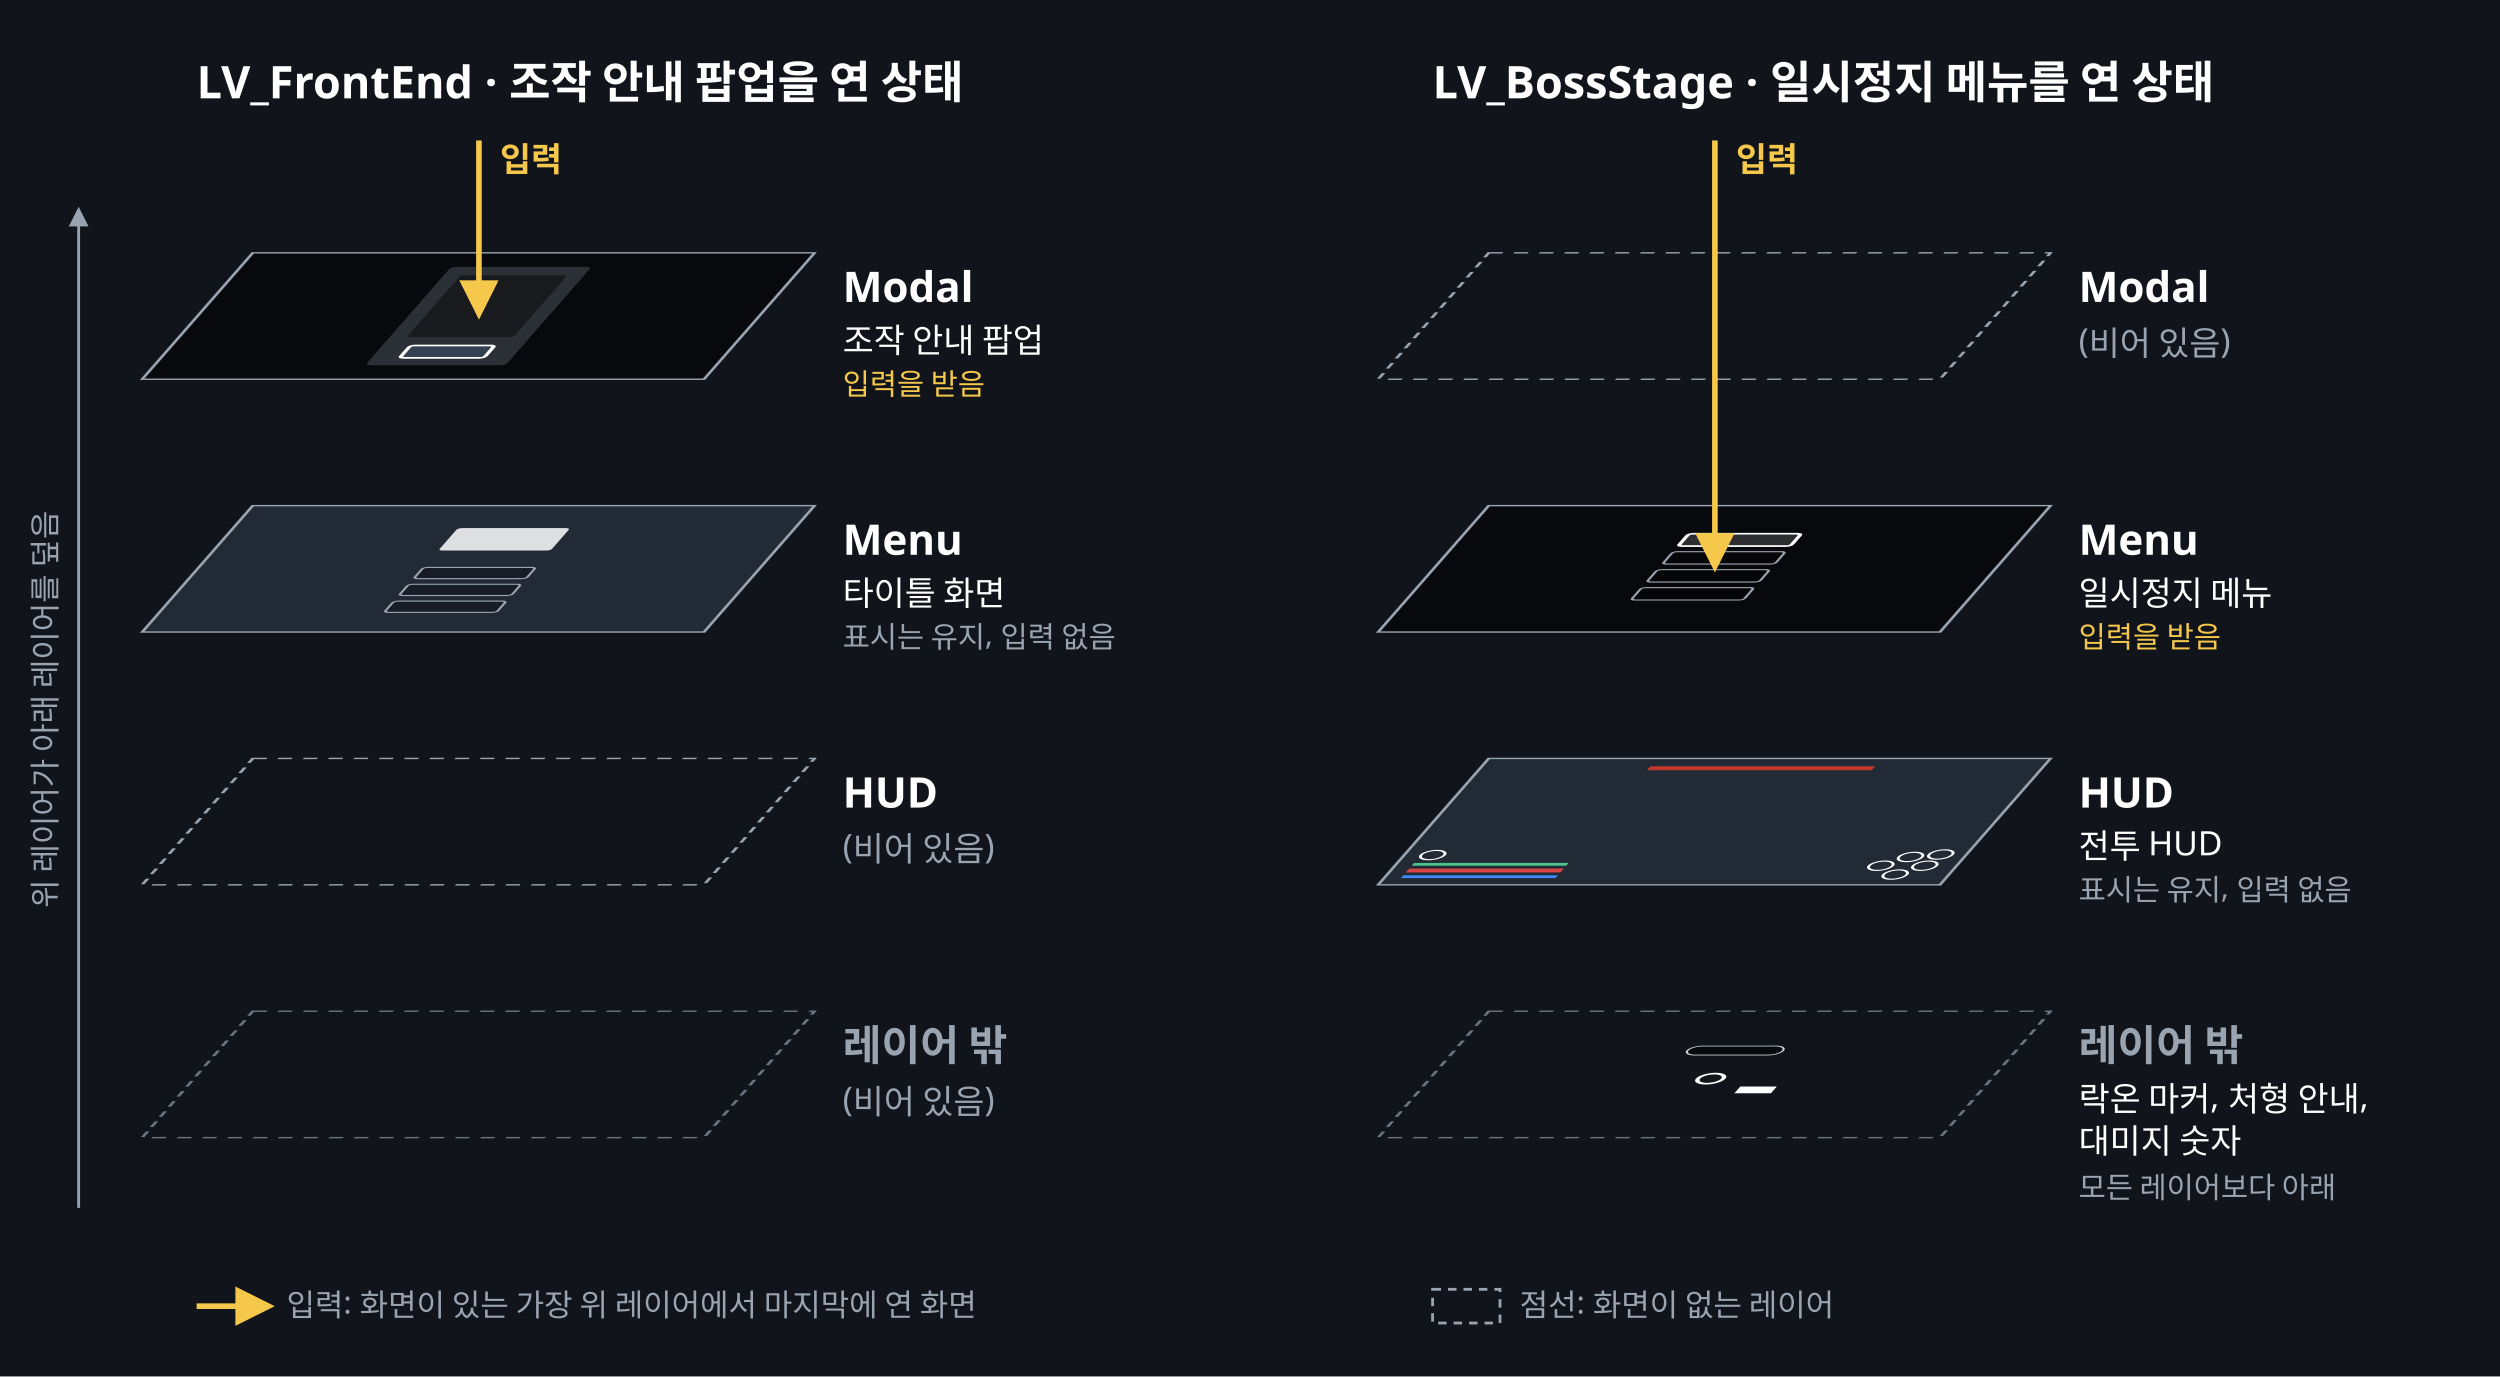
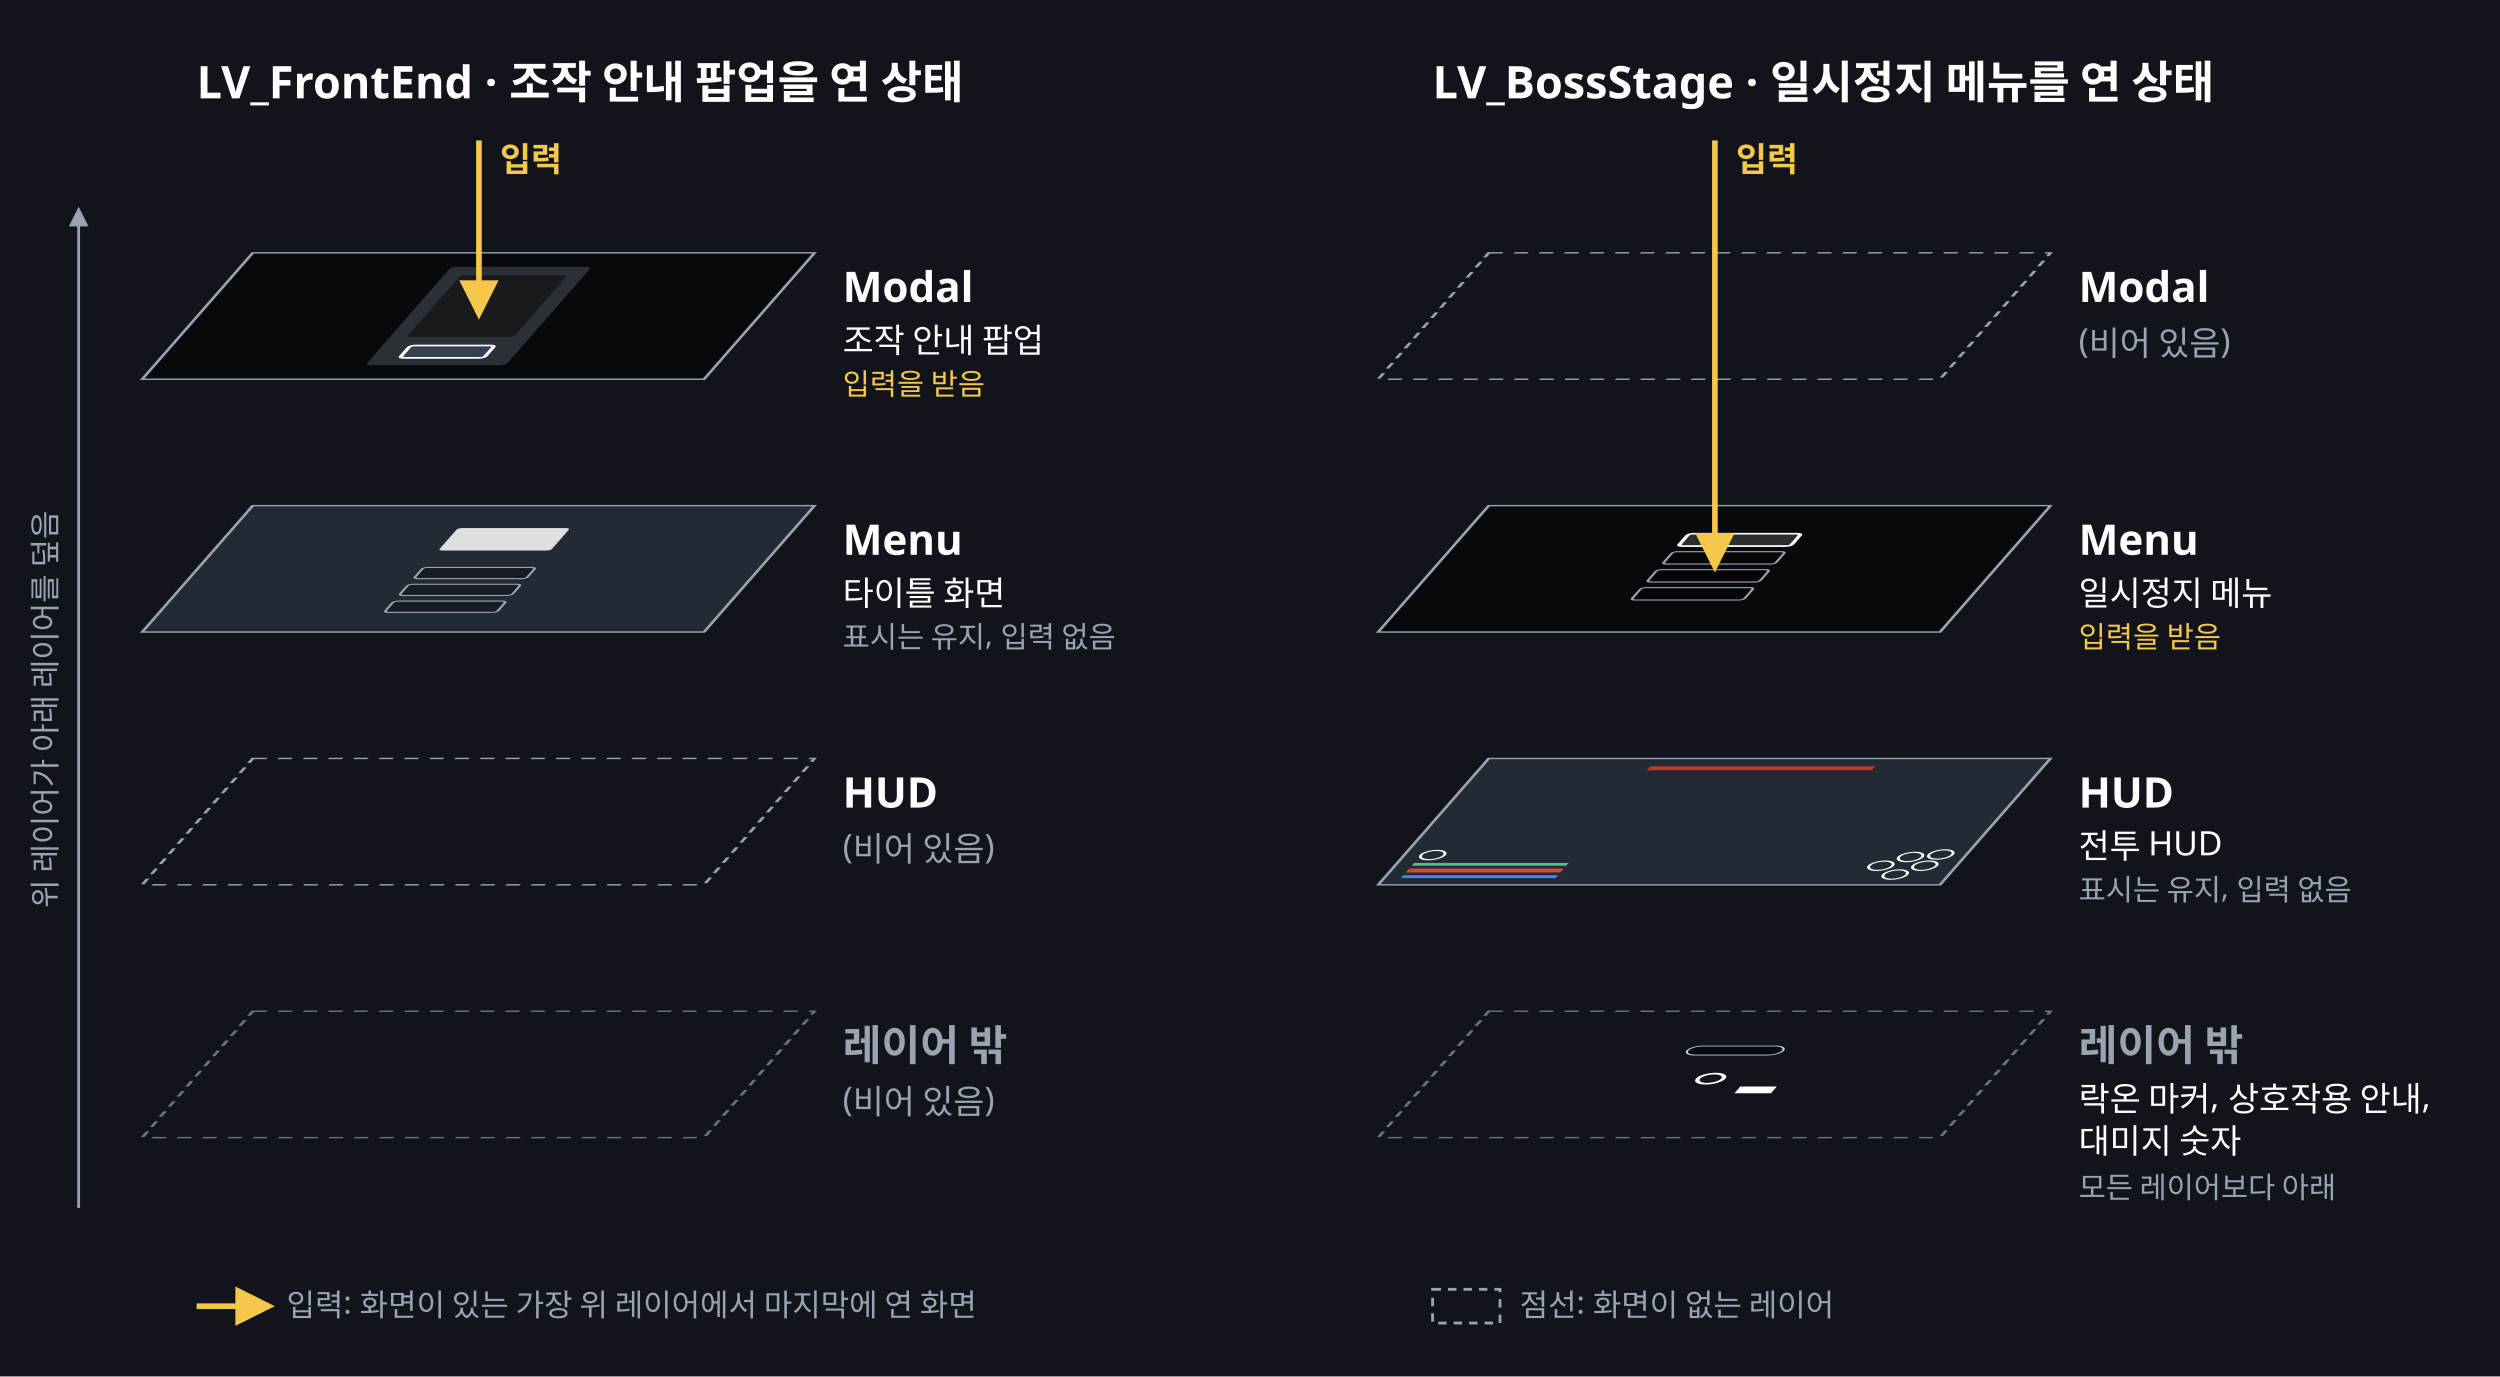
<svg xmlns="http://www.w3.org/2000/svg" width="1780" height="980" viewBox="0 0 1780 980" font-family="'Malgun Gothic', 'Apple SD Gothic Neo', 'Noto Sans KR', sans-serif">
  <defs>
    <marker id="arrowInput" viewBox="0 0 10 10" refX="8" refY="5" markerWidth="7" markerHeight="7" orient="auto">
      <path d="M0 0 L10 5 L0 10 Z" fill="#f5c84c" />
    </marker>
    <marker id="arrowAxis" viewBox="0 0 10 10" refX="8" refY="5" markerWidth="7" markerHeight="7" orient="auto">
      <path d="M0 0 L10 5 L0 10 Z" fill="#9aa4b1" />
    </marker>
  </defs>
  <rect width="1780" height="980" fill="#11151b" />
  <line x1="56" y1="860" x2="56" y2="150" stroke="#9aa4b1" stroke-width="2" marker-end="url(#arrowAxis)" />
  <text x="40" y="505" font-size="22" fill="#9aa4b1" text-anchor="middle" transform="rotate(-90 40 505)">위 레이어가 아래 레이어를 덮음</text>
  <text x="140" y="70" font-size="32" font-weight="700" fill="#FFFFFF">LV_FrontEnd · 조작 안내 팝업을 연 상태</text>
  <g transform="matrix(1 0 -0.35 0.4 180 720)">
    <rect width="400" height="225" fill="none" stroke="#6b7480" stroke-width="2.5" stroke-dasharray="10 8" />
  </g>
  <g transform="matrix(1 0 -0.35 0.4 180 540)">
    <rect width="400" height="225" fill="none" stroke="#9aa4b1" stroke-width="2.5" stroke-dasharray="10 8" />
  </g>
  <g transform="matrix(1 0 -0.35 0.4 180 360)">
    <rect width="400" height="225" fill="#222a35" stroke="#9aa4b1" stroke-width="2.5" />
    <rect x="160" y="40" width="80" height="40" rx="3" fill="#FFFFFF" fill-opacity="0.85" />
    <rect x="160" y="110" width="80" height="20" rx="3" fill="#000000" fill-opacity="0.3" stroke="#9aa4b1" stroke-width="2" />
    <rect x="160" y="140" width="80" height="20" rx="3" fill="#000000" fill-opacity="0.3" stroke="#9aa4b1" stroke-width="2" />
    <rect x="160" y="170" width="80" height="20" rx="3" fill="#000000" fill-opacity="0.3" stroke="#9aa4b1" stroke-width="2" />
  </g>
  <g transform="matrix(1 0 -0.35 0.4 180 180)">
    <rect width="400" height="225" fill="#000000" fill-opacity="0.55" stroke="#9aa4b1" stroke-width="2.5" />
    <rect x="150" y="25" width="100" height="175" rx="4" fill="#2b3036" />
    <rect x="162" y="40" width="76" height="110" rx="3" fill="#000000" fill-opacity="0.45" />
    <rect x="170" y="165" width="60" height="22" rx="3" fill="#354052" stroke="#FFFFFF" stroke-width="3" />
  </g>
  <g fill="#FFFFFF">
    <text x="600" y="215" font-size="30" font-weight="700">Modal</text>
    <text x="600" y="251" font-size="24">조작 안내 팝업</text>
    <text x="600" y="281" font-size="21" fill="#f5c84c">입력을 받음</text>
    <text x="600" y="395" font-size="30" font-weight="700">Menu</text>
    <text x="600" y="431" font-size="24">타이틀 화면</text>
    <text x="600" y="461" font-size="21" fill="#9aa4b1">표시는 유지, 입력 없음</text>
    <text x="600" y="575" font-size="30" font-weight="700">HUD</text>
    <text x="600" y="611" font-size="24" fill="#9aa4b1">(비어 있음)</text>
    <text x="600" y="755" font-size="30" font-weight="700" fill="#9aa4b1">레이어 밖</text>
    <text x="600" y="791" font-size="24" fill="#9aa4b1">(비어 있음)</text>
  </g>
  <line x1="341" y1="100" x2="341" y2="222" stroke="#f5c84c" stroke-width="4" marker-end="url(#arrowInput)" />
  <text x="356" y="122" font-size="24" font-weight="700" fill="#f5c84c">입력</text>
  <text x="1020" y="70" font-size="32" font-weight="700" fill="#FFFFFF">LV_BossStage · 일시정지 메뉴를 연 상태</text>
  <g transform="matrix(1 0 -0.35 0.4 1060 720)">
    <rect width="400" height="225" fill="none" stroke="#6b7480" stroke-width="2.5" stroke-dasharray="10 8" />
    <circle cx="200" cy="120" r="9" fill="none" stroke="#FFFFFF" stroke-width="3" />
    <rect x="166" y="62" width="68" height="16" rx="8" fill="#000000" fill-opacity="0.55" stroke="#c9d1db" stroke-width="1.5" />
    <rect x="226" y="134" width="26" height="12" fill="#FFFFFF" />
  </g>
  <g transform="matrix(1 0 -0.35 0.4 1060 540)">
    <rect width="400" height="225" fill="#222a35" stroke="#9aa4b1" stroke-width="2.5" />
    <rect x="120" y="14" width="160" height="7" fill="#c0392b" />
    <rect x="12" y="186" width="110" height="5" fill="#4CC38A" />
    <rect x="12" y="196" width="110" height="7" fill="#D94545" />
    <rect x="12" y="208" width="110" height="5" fill="#3D8BFD" />
    <g fill="none" stroke="#FFFFFF" stroke-width="2">
      <circle cx="20.3" cy="172" r="8.3" />
      <circle cx="346" cy="191" r="8.3" />
      <circle cx="361.7" cy="175.4" r="8.3" />
      <circle cx="377.3" cy="191" r="8.3" />
      <circle cx="361.7" cy="206.7" r="8.3" />
      <circle cx="381.7" cy="171" r="8.3" />
    </g>
  </g>
  <g transform="matrix(1 0 -0.35 0.4 1060 360)">
    <rect width="400" height="225" fill="#000000" fill-opacity="0.55" stroke="#9aa4b1" stroke-width="2.5" />
    <rect x="160" y="50" width="80" height="22" rx="3" fill="#FFFFFF" fill-opacity="0.15" stroke="#FFFFFF" stroke-width="3" />
    <rect x="160" y="82" width="80" height="22" rx="3" fill="#000000" fill-opacity="0.3" stroke="#9aa4b1" stroke-width="2" />
    <rect x="160" y="114" width="80" height="22" rx="3" fill="#000000" fill-opacity="0.3" stroke="#9aa4b1" stroke-width="2" />
    <rect x="160" y="146" width="80" height="22" rx="3" fill="#000000" fill-opacity="0.3" stroke="#9aa4b1" stroke-width="2" />
  </g>
  <g transform="matrix(1 0 -0.35 0.4 1060 180)">
    <rect width="400" height="225" fill="none" stroke="#9aa4b1" stroke-width="2.5" stroke-dasharray="10 8" />
  </g>
  <g fill="#FFFFFF">
    <text x="1480" y="215" font-size="30" font-weight="700">Modal</text>
    <text x="1480" y="251" font-size="24" fill="#9aa4b1">(비어 있음)</text>
    <text x="1480" y="395" font-size="30" font-weight="700">Menu</text>
    <text x="1480" y="431" font-size="24">일시정지 메뉴</text>
    <text x="1480" y="461" font-size="21" fill="#f5c84c">입력을 받음</text>
    <text x="1480" y="575" font-size="30" font-weight="700">HUD</text>
    <text x="1480" y="611" font-size="24">전투 HUD</text>
    <text x="1480" y="641" font-size="21" fill="#9aa4b1">표시는 유지, 입력 없음</text>
    <text x="1480" y="755" font-size="30" font-weight="700" fill="#9aa4b1">레이어 밖</text>
-     <text x="1480" y="791" font-size="24">락온 마커, 처형 안내,</text>
+     <text x="1480" y="791" font-size="24">락온 마커, 상호작용 안내,</text>
    <text x="1480" y="821" font-size="24">대미지 숫자</text>
    <text x="1480" y="853" font-size="21" fill="#9aa4b1">모든 레이어보다 아래</text>
  </g>
  <line x1="1221" y1="100" x2="1221" y2="402" stroke="#f5c84c" stroke-width="4" marker-end="url(#arrowInput)" />
  <text x="1236" y="122" font-size="24" font-weight="700" fill="#f5c84c">입력</text>
  <g font-size="22" fill="#9aa4b1">
    <line x1="140" y1="930" x2="190" y2="930" stroke="#f5c84c" stroke-width="4" marker-end="url(#arrowInput)" />
    <text x="204" y="937">입력: 화면이 있는 가장 위 레이어에서 마지막에 연 화면</text>
    <rect x="1020" y="918" width="48" height="24" fill="none" stroke="#9aa4b1" stroke-width="2" stroke-dasharray="6 5" />
    <text x="1082" y="937">점선: 화면이 없는 레이어</text>
  </g>
</svg>
